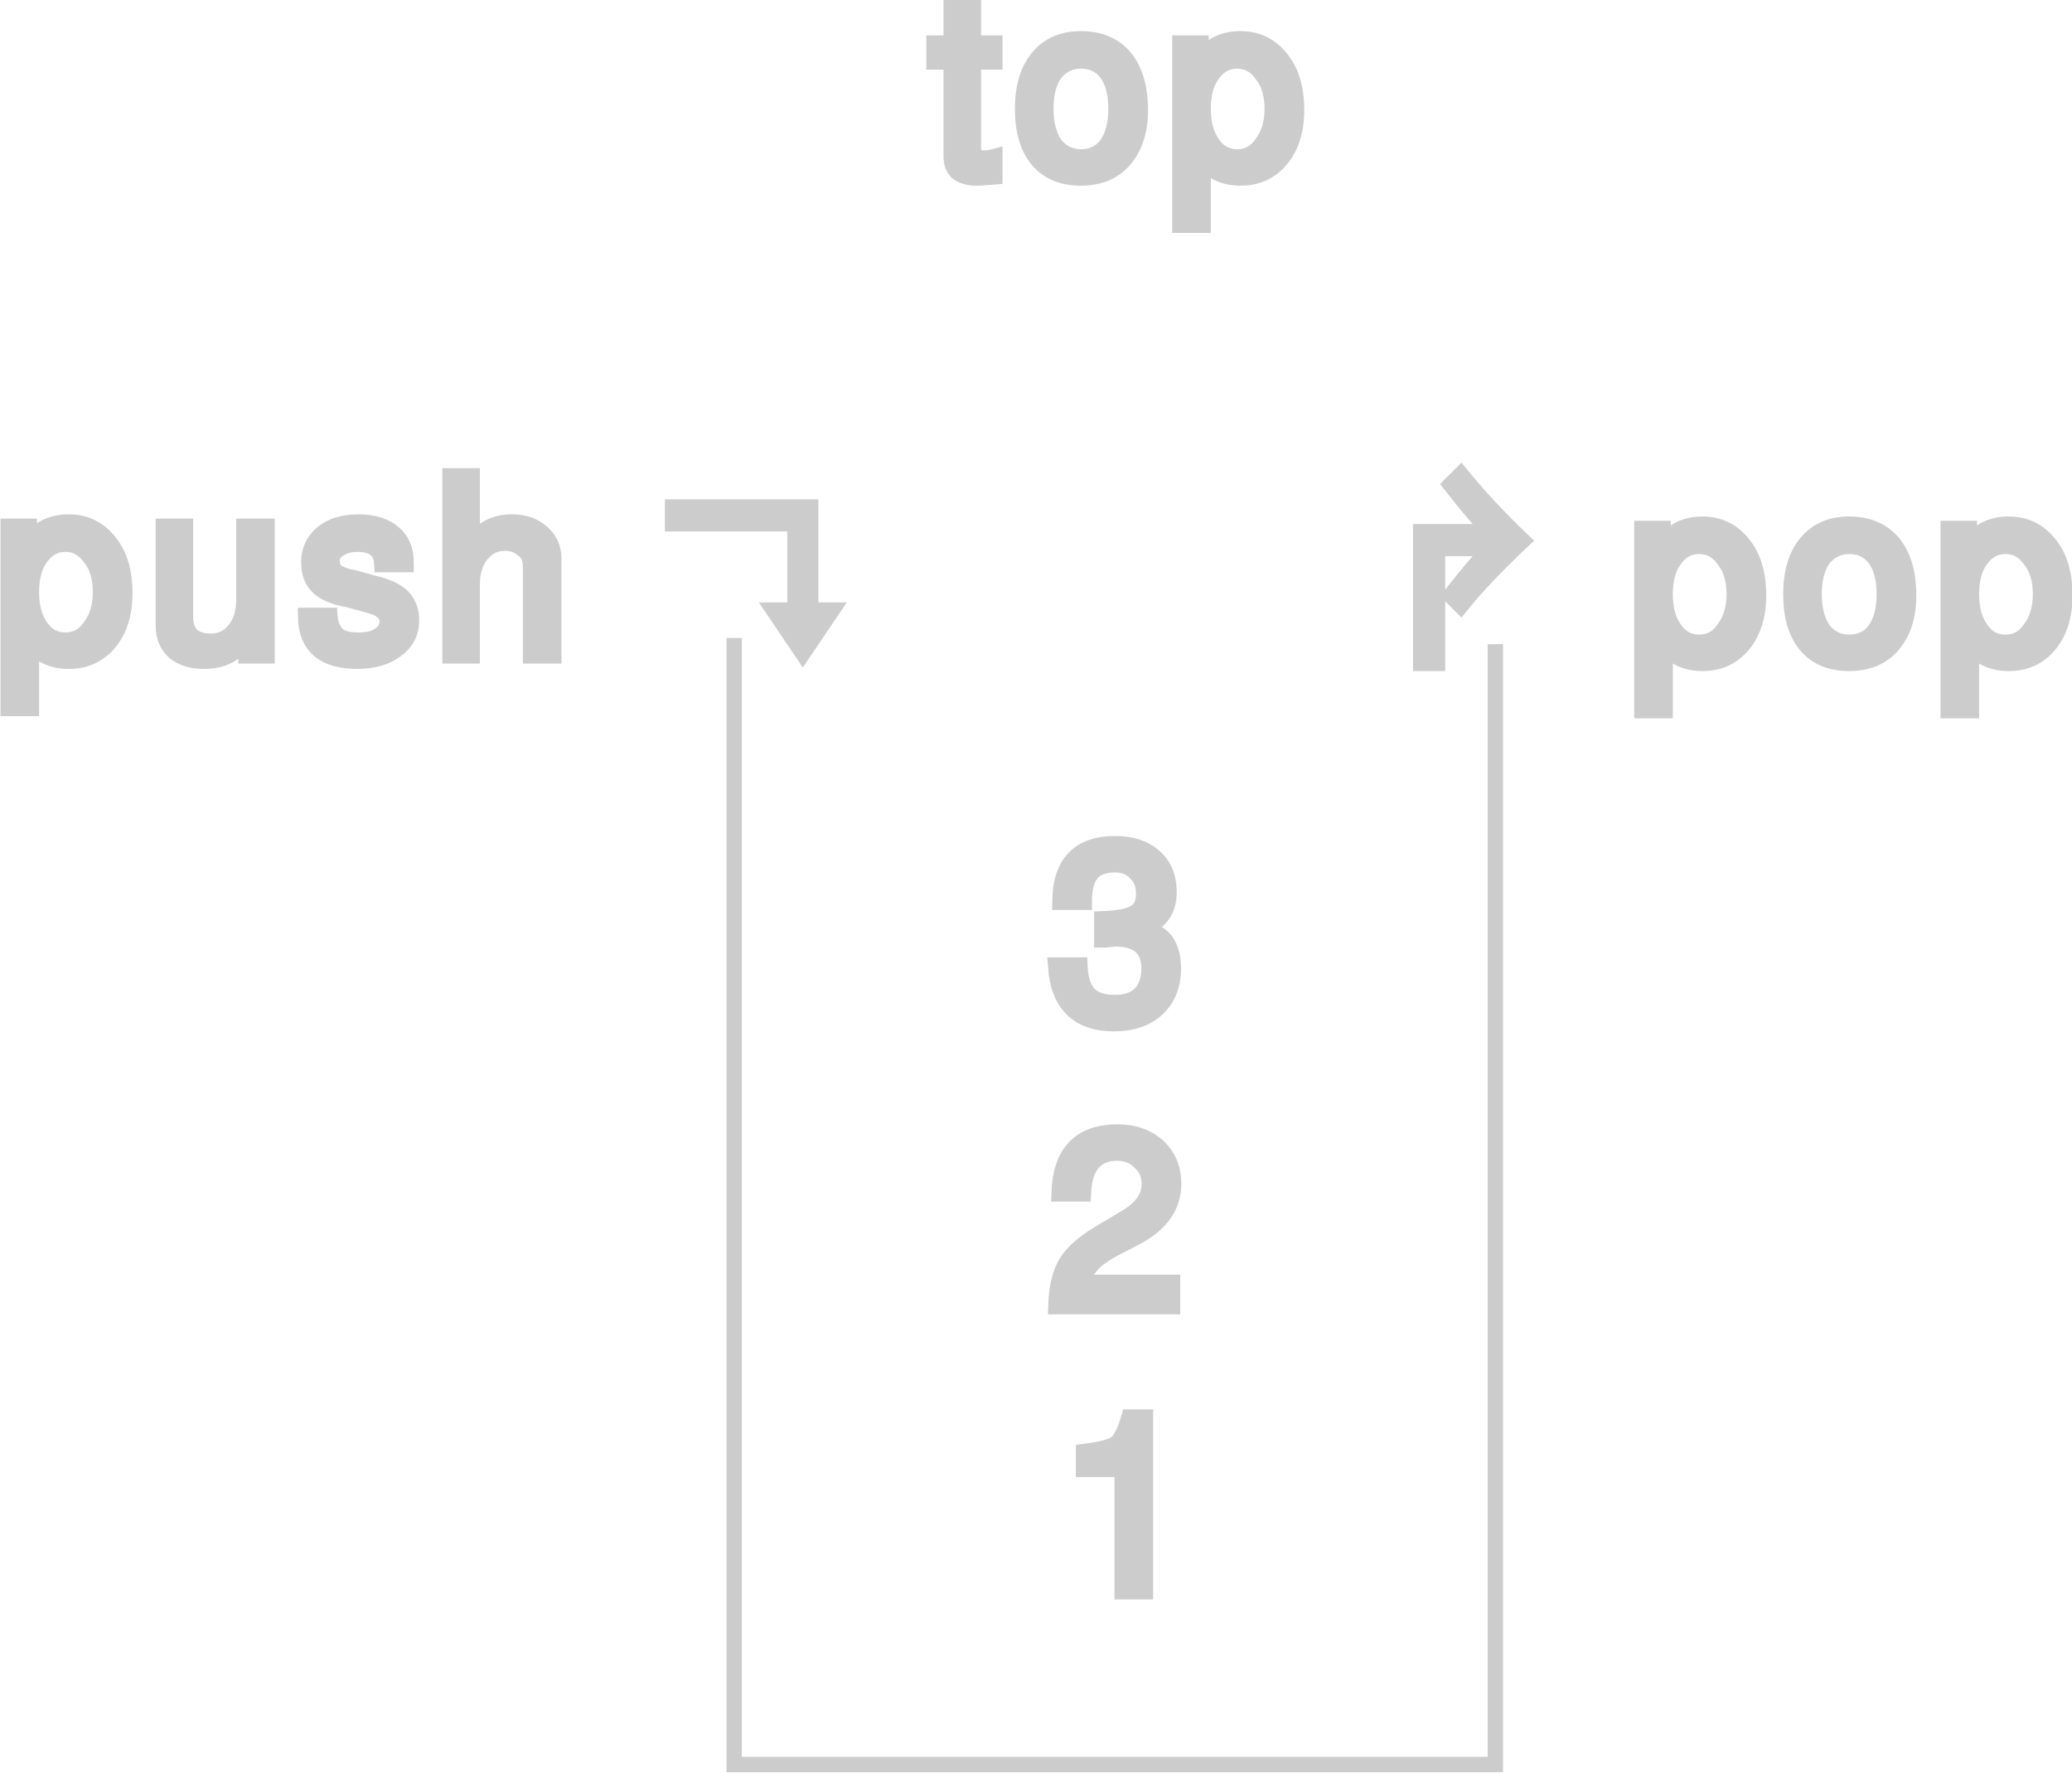
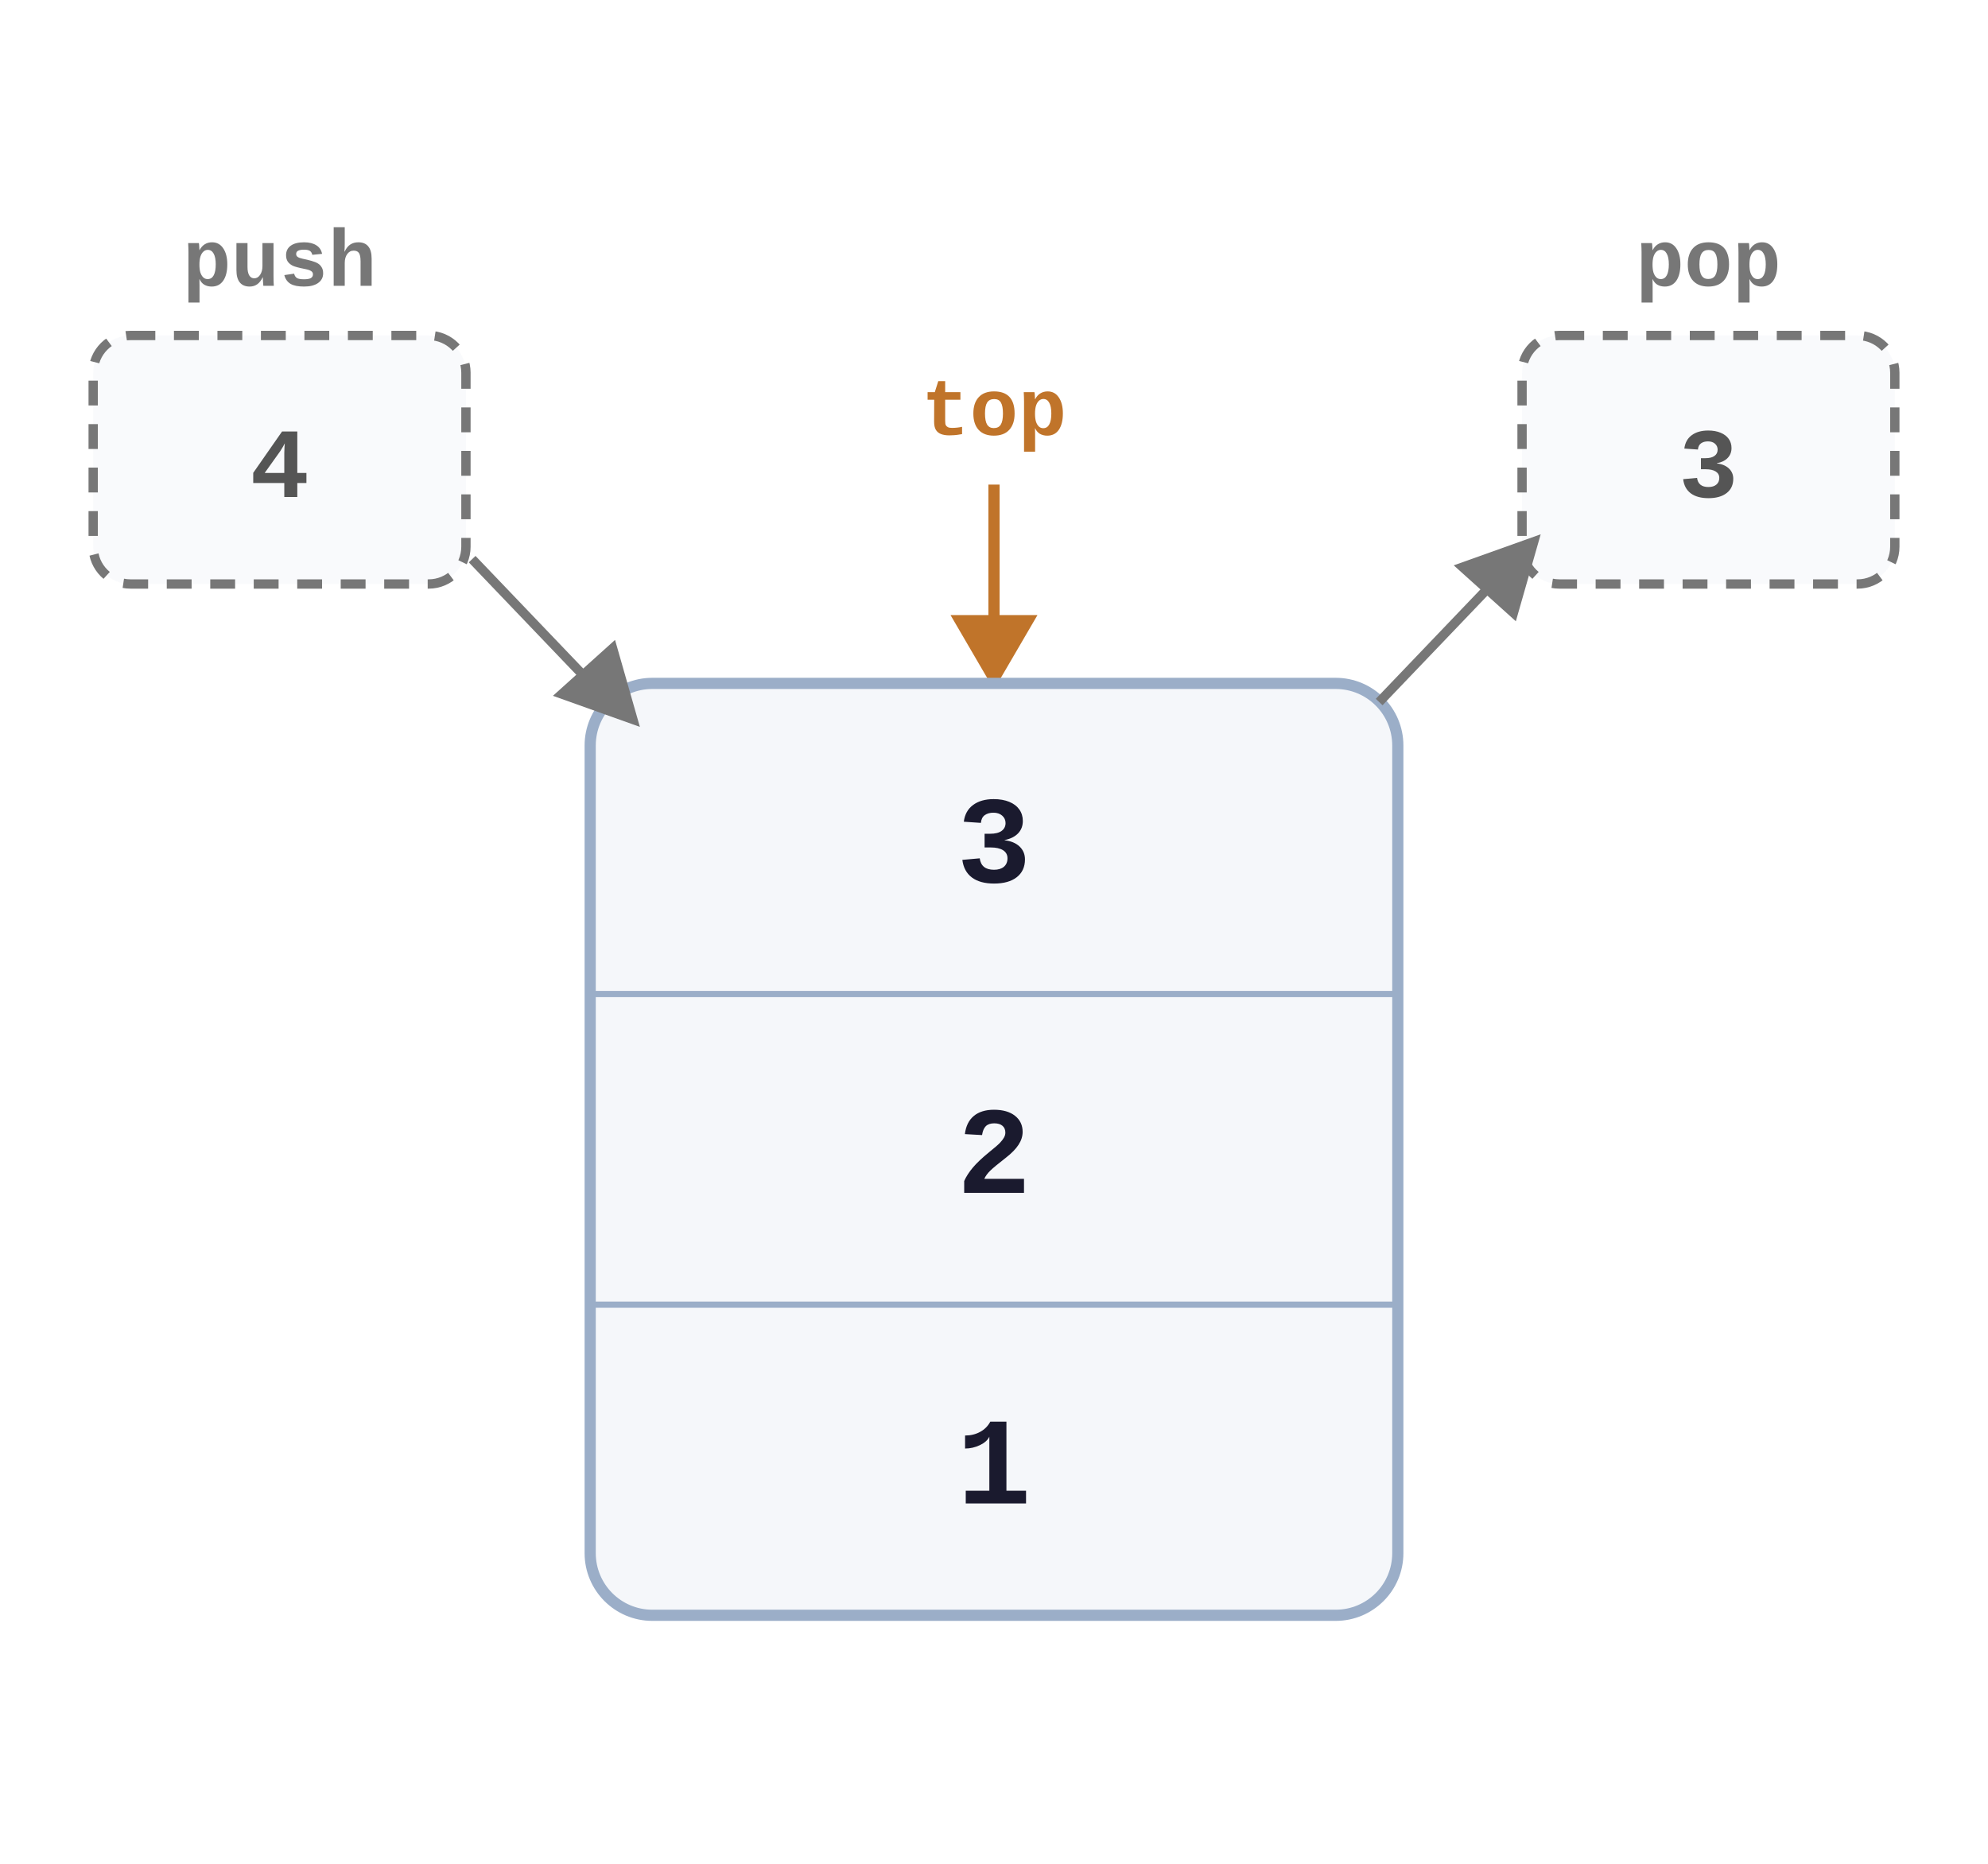
- <svg xmlns="http://www.w3.org/2000/svg" width="30.151mm" height="25.786mm" viewBox="0 0 30.151 25.786" version="1.1" id="svg1">
-   <defs id="defs1" />
-   <g id="layer1" transform="translate(-24.29412,-21.36825)">
-     <path style="fill:none;stroke:#cccccc;stroke-width:0.223" d="M 34.977,30.65 V 47.042 H 46.054 V 30.741" id="path1" />
-     <text xml:space="preserve" style="font-size:3.528px;font-family:FreeSans;-inkscape-font-specification:FreeSans;text-align:start;letter-spacing:0.304px;writing-mode:lr-tb;direction:ltr;text-anchor:start;fill:#cccccc;stroke:#cccccc;stroke-width:0.265" x="37.828" y="23.857" id="text1">
-       <tspan id="tspan1" style="fill:#cccccc;stroke:#cccccc;stroke-width:0.265" x="37.828" y="23.857">top</tspan>
-       <tspan style="fill:#cccccc;stroke:#cccccc;stroke-width:0.265" x="37.828" y="28.267" id="tspan5" />
-     </text>
-     <text xml:space="preserve" style="font-size:3.528px;font-family:FreeSans;-inkscape-font-specification:FreeSans;text-align:start;letter-spacing:0.304px;writing-mode:lr-tb;direction:ltr;text-anchor:start;fill:#cccccc;stroke:#cccccc;stroke-width:0.265" x="39.724" y="44.511" id="text2">
-       <tspan id="tspan2" style="fill:#cccccc;stroke:#cccccc;stroke-width:0.265" x="39.724" y="44.511">1</tspan>
-     </text>
-     <text xml:space="preserve" style="font-size:3.528px;font-family:FreeSans;-inkscape-font-specification:FreeSans;text-align:start;letter-spacing:0.304px;writing-mode:lr-tb;direction:ltr;text-anchor:start;fill:#cccccc;stroke:#cccccc;stroke-width:0.265" x="39.554" y="40.357" id="text3">
-       <tspan id="tspan3" style="fill:#cccccc;stroke:#cccccc;stroke-width:0.265" x="39.554" y="40.357">2</tspan>
-     </text>
-     <text xml:space="preserve" style="font-size:3.528px;font-family:FreeSans;-inkscape-font-specification:FreeSans;text-align:start;letter-spacing:0.304px;writing-mode:lr-tb;direction:ltr;text-anchor:start;fill:#cccccc;stroke:#cccccc;stroke-width:0.265" x="39.567" y="36.162" id="text4">
-       <tspan id="tspan4" style="fill:#cccccc;stroke:#cccccc;stroke-width:0.265" x="39.567" y="36.162">3</tspan>
-     </text>
-     <text xml:space="preserve" style="font-size:3.528px;font-family:FreeSans;-inkscape-font-specification:FreeSans;text-align:start;letter-spacing:0.304px;writing-mode:lr-tb;direction:ltr;text-anchor:start;fill:#cccccc;stroke:#cccccc;stroke-width:0.265" x="24.215" y="30.893" id="text6">
-       <tspan id="tspan6" style="fill:#cccccc;stroke:#cccccc;stroke-width:0.265" x="24.215" y="30.893">push ↴</tspan>
-     </text>
-     <text xml:space="preserve" style="font-size:3.528px;font-family:FreeSans;-inkscape-font-specification:FreeSans;text-align:start;letter-spacing:0.304px;writing-mode:lr-tb;direction:ltr;text-anchor:start;fill:#cccccc;stroke:#cccccc;stroke-width:0.265" x="43.676" y="30.918" id="text7">
-       <tspan id="tspan7" style="fill:#cccccc;stroke:#cccccc;stroke-width:0.265" x="43.676" y="30.918">↱ pop</tspan>
-     </text>
-   </g>
+ <svg xmlns="http://www.w3.org/2000/svg" width="320" height="300" viewBox="0 0 320 300">
+   <style>
+     text { font-family: 'Courier New', Courier, monospace; }
+     .frame       { fill: #f5f7fa; stroke: #9baec8; stroke-width: 1.8; }
+     .divider     { stroke: #9baec8; stroke-width: 1; }
+     .val         { font-size: 20px; font-weight: 700; fill: #1a1a2e; text-anchor: middle; }
+     .ghost       { fill: #f5f7fa; fill-opacity: 0.5; stroke: #777777; stroke-width: 1.5; stroke-dasharray: 4,3; }
+     .ghost-val   { font-size: 16px; font-weight: 700; fill: #555555; text-anchor: middle; }
+     .op          { font-size: 13px; font-weight: 700; fill: #777777; text-anchor: middle; }
+     .op-arrow    { stroke: #777777; stroke-width: 1.5; fill: none; }
+     .op-arrow-fill { fill: #777777; }
+     .top-label   { font-size: 13px; font-weight: 700; fill: #c0742a; text-anchor: middle; }
+     .top-arrow   { stroke: #c0742a; stroke-width: 1.8; fill: none; }
+     .top-arrow-fill { fill: #c0742a; }
+     @media (prefers-color-scheme: dark) {
+       .frame       { fill: #1e2330; stroke: #4a6fa5; }
+       .divider     { stroke: #4a6fa5; }
+       .val         { fill: #e2e8f0; }
+       .ghost       { fill: #1e2330; stroke: #8899aa; }
+       .ghost-val   { fill: #aab4c0; }
+       .op          { fill: #8899aa; }
+       .op-arrow    { stroke: #8899aa; }
+       .op-arrow-fill { fill: #8899aa; }
+       .top-label   { fill: #d4884a; }
+       .top-arrow   { stroke: #d4884a; }
+       .top-arrow-fill { fill: #d4884a; }
+     }
+   </style>
+   <text x="160" y="70" class="top-label">top</text>
+   <path d="M160,78 L160,102" class="top-arrow" />
+   <path d="M153,99 L160,111 L167,99 Z" class="top-arrow-fill" />
+   <rect x="95" y="110" width="130" height="150" rx="10" class="frame" />
+   <line x1="95" y1="160" x2="225" y2="160" class="divider" />
+   <line x1="95" y1="210" x2="225" y2="210" class="divider" />
+   <text x="160" y="142" class="val">3</text>
+   <text x="160" y="192" class="val">2</text>
+   <text x="160" y="242" class="val">1</text>
+   <text x="45" y="46" class="op">push</text>
+   <rect x="15" y="54" width="60" height="40" rx="6" class="ghost" />
+   <text x="45" y="80" class="ghost-val">4</text>
+   <path d="M76,90 L98,113" class="op-arrow" />
+   <path d="M89,112 L103,117 L99,103 Z" class="op-arrow-fill" />
+   <text x="275" y="46" class="op">pop</text>
+   <rect x="245" y="54" width="60" height="40" rx="6" class="ghost" />
+   <text x="275" y="80" class="ghost-val">3</text>
+   <path d="M222,113 L244,90" class="op-arrow" />
+   <path d="M244,100 L248,86 L234,91 Z" class="op-arrow-fill" />
</svg>
